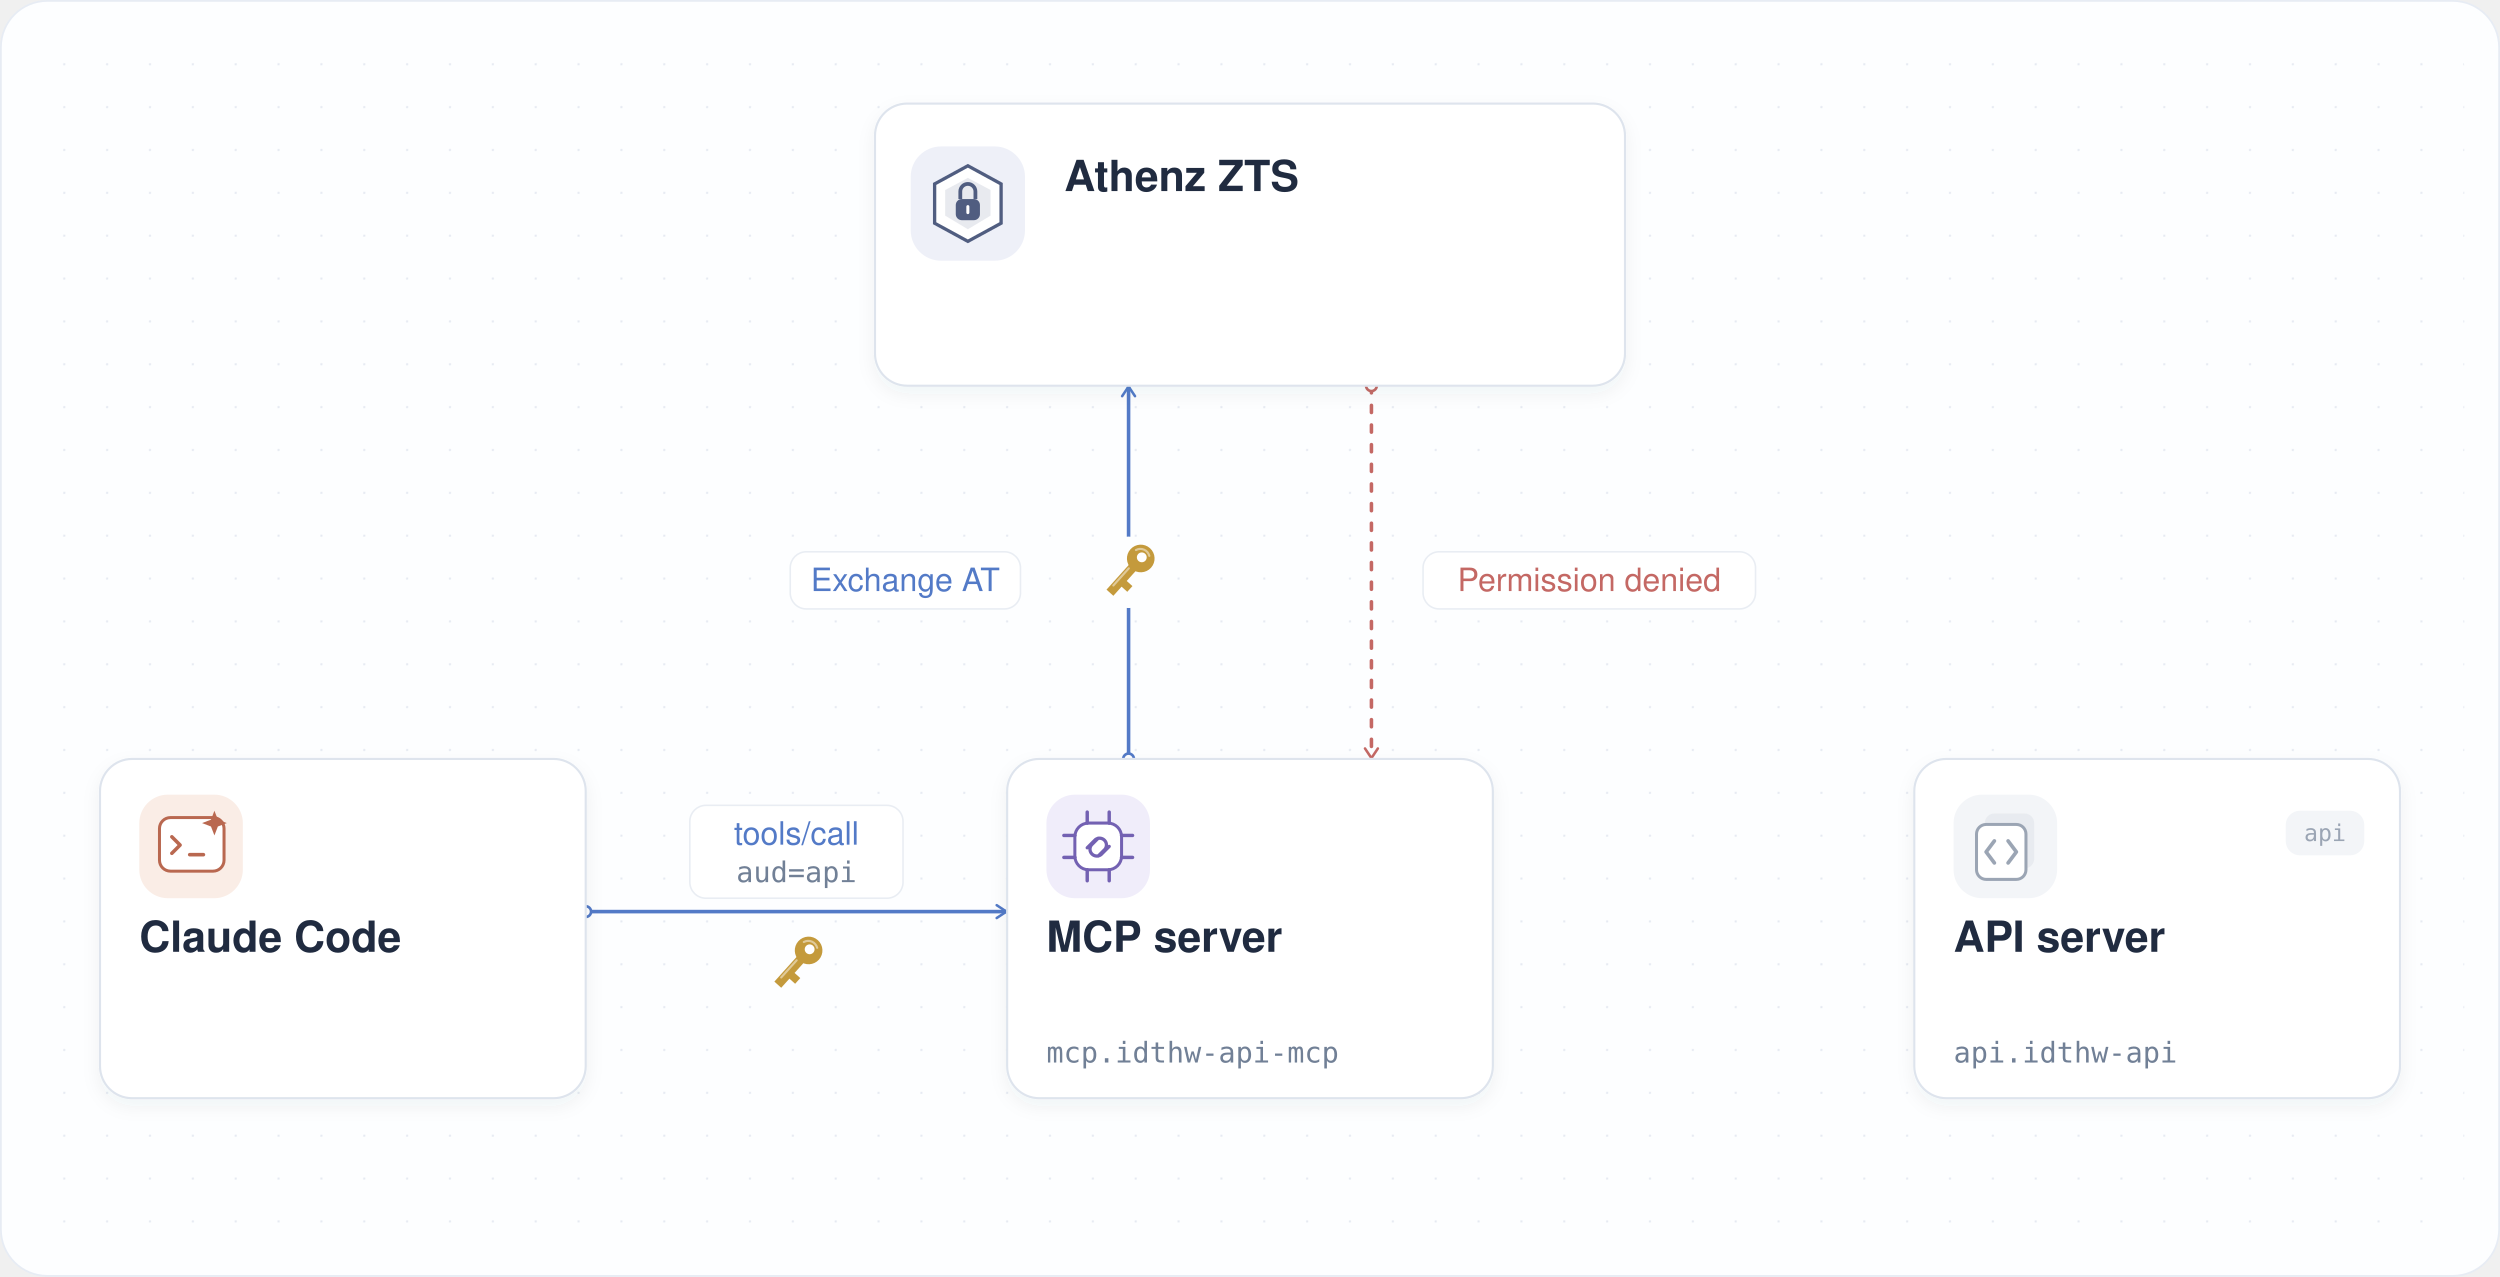
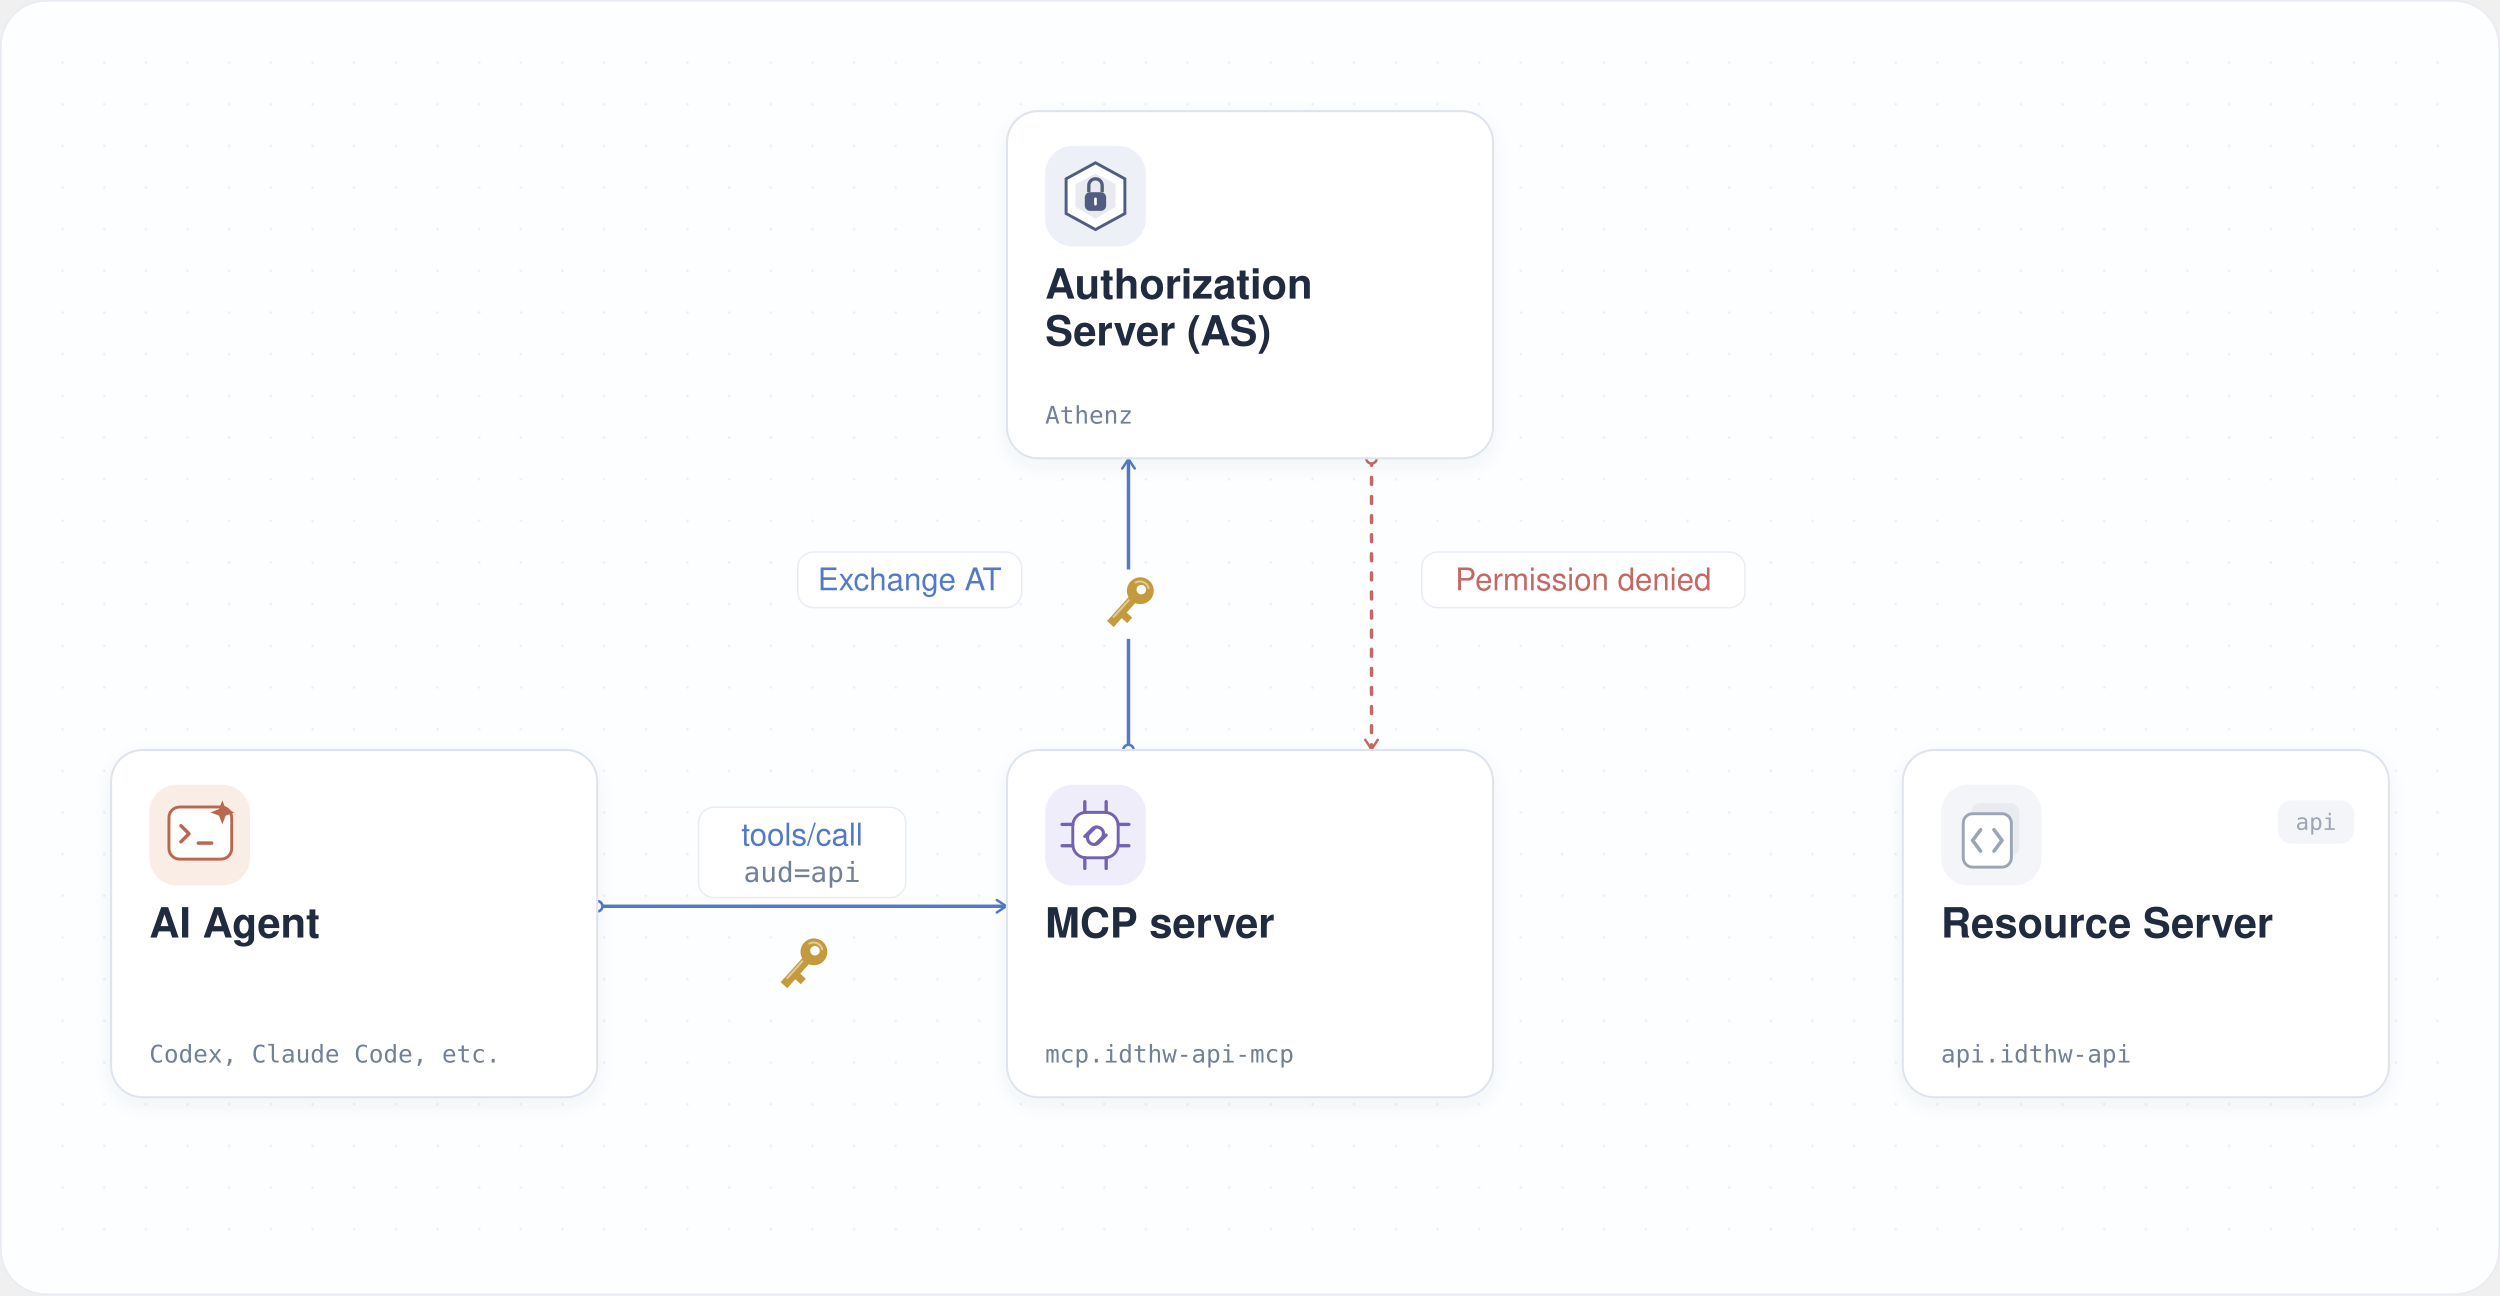
- <svg xmlns="http://www.w3.org/2000/svg" width="1400" height="715" viewBox="0 0 1400 715" role="img" aria-labelledby="title desc">
+ <svg xmlns="http://www.w3.org/2000/svg" width="1440" height="746" viewBox="0 0 1440 746" role="img" aria-labelledby="title desc">
  <defs>
    <marker id="arrow-blue" viewBox="0 0 10 10" refX="8.5" refY="5" markerWidth="9" markerHeight="9" markerUnits="userSpaceOnUse" orient="auto">
      <path d="m2 1 6 4-6 4" fill="none" stroke="#537AC7" stroke-width="1.6" stroke-linecap="round" stroke-linejoin="round" />
    </marker>
    <marker id="arrow-green" viewBox="0 0 10 10" refX="8.5" refY="5" markerWidth="9" markerHeight="9" markerUnits="userSpaceOnUse" orient="auto">
      <path d="m2 1 6 4-6 4" fill="none" stroke="#428B76" stroke-width="1.6" stroke-linecap="round" stroke-linejoin="round" />
    </marker>
    <marker id="arrow-red" viewBox="0 0 10 10" refX="8.5" refY="5" markerWidth="9" markerHeight="9" markerUnits="userSpaceOnUse" orient="auto">
      <path d="m2 1 6 4-6 4" fill="none" stroke="#C46864" stroke-width="1.6" stroke-linecap="round" stroke-linejoin="round" />
    </marker>
    <marker id="arrow-gray" viewBox="0 0 10 10" refX="8.5" refY="5" markerWidth="9" markerHeight="9" markerUnits="userSpaceOnUse" orient="auto">
      <path d="m2 1 6 4-6 4" fill="none" stroke="#8B96AA" stroke-width="1.6" stroke-linecap="round" stroke-linejoin="round" />
    </marker>
    <marker id="arrow-purple" viewBox="0 0 10 10" refX="8.5" refY="5" markerWidth="9" markerHeight="9" markerUnits="userSpaceOnUse" orient="auto">
      <path d="m2 1 6 4-6 4" fill="none" stroke="#8770B1" stroke-width="1.6" stroke-linecap="round" stroke-linejoin="round" />
    </marker>
    <g id="access-token-key" transform="rotate(42 22 22)">
      <path d="M19 15h6v12h5v5h-5v8h-6Z" fill="currentColor" />
      <circle cx="22" cy="10" r="9" fill="currentColor" />
      <circle cx="22" cy="9" r="3.2" fill="white" />
      <path d="M16 8a6 6 0 0 1 9-3M20.5 20v15" fill="none" stroke="white" stroke-opacity=".48" stroke-width="1.4" stroke-linecap="round" />
    </g>
    <filter id="card-shadow" x="-12%" y="-18%" width="124%" height="148%">
      <feDropShadow dx="0" dy="4" stdDeviation="5" flood-color="#253B68" flood-opacity=".055" />
    </filter>
    <pattern id="grid" width="24" height="24" patternUnits="userSpaceOnUse">
      <circle cx="12" cy="12" r=".7" fill="#C9D2E2" opacity=".38" />
    </pattern>
  </defs>
-   <rect x=".5" y=".5" width="1399" height="714" rx="26" fill="#FDFEFF" stroke="#E7ECF4" />
-   <rect x="20" y="20" width="1360" height="675" rx="18" fill="url(#grid)" />
+   <rect x=".5" y=".5" width="1439" height="745" rx="26" fill="#FDFEFF" stroke="#E7ECF4" />
+   <rect x="20" y="20" width="1400" height="706" rx="18" fill="url(#grid)" />
  <g font-family="Avenir Next, Avenir, Segoe UI, Helvetica, Arial, sans-serif">
-     <path d="M328 510.5 L564 510.5" fill="none" stroke="#537AC7" stroke-width="2" stroke-linecap="round" stroke-linejoin="round" marker-end="url(#arrow-blue)" />
-     <circle cx="328" cy="510.5" r="3" fill="white" stroke="#537AC7" stroke-width="1.5" />
-     <path d="M632 425 L632 216" fill="none" stroke="#537AC7" stroke-width="2" stroke-linecap="round" stroke-linejoin="round" marker-end="url(#arrow-blue)" />
-     <circle cx="632" cy="425" r="3" fill="white" stroke="#537AC7" stroke-width="1.5" />
-     <path d="M768 216 L768 425" fill="none" stroke="#C46864" stroke-width="2" stroke-linecap="round" stroke-linejoin="round" stroke-dasharray="4 7" marker-end="url(#arrow-red)" />
-     <circle cx="768" cy="216" r="3" fill="white" stroke="#C46864" stroke-width="1.5" />
+     <path d="M344 522 L580 522" fill="none" stroke="#537AC7" stroke-width="2" stroke-linecap="round" stroke-linejoin="round" marker-end="url(#arrow-blue)" />
+     <circle cx="344" cy="522" r="3" fill="white" stroke="#537AC7" stroke-width="1.5" />
+     <path d="M650 432 L650 264" fill="none" stroke="#537AC7" stroke-width="2" stroke-linecap="round" stroke-linejoin="round" marker-end="url(#arrow-blue)" />
+     <circle cx="650" cy="432" r="3" fill="white" stroke="#537AC7" stroke-width="1.5" />
+     <path d="M790 264 L790 432" fill="none" stroke="#C46864" stroke-width="2" stroke-linecap="round" stroke-linejoin="round" stroke-dasharray="4 7" marker-end="url(#arrow-red)" />
+     <circle cx="790" cy="264" r="3" fill="white" stroke="#C46864" stroke-width="1.5" />
    <g data-component="client">
-       <rect x="56" y="425" width="272" height="190" rx="18" fill="white" stroke="#DEE4ED" stroke-width="1.2" filter="url(#card-shadow)" />
-       <rect x="78" y="445" width="58" height="58" rx="16" fill="#FAEDE6" />
-       <g transform="translate(87 454) scale(0.7692308)" color="#B96850">
+       <rect x="64" y="432" width="280" height="200" rx="18" fill="white" stroke="#DEE4ED" stroke-width="1.2" filter="url(#card-shadow)" />
+       <rect x="86" y="452" width="58" height="58" rx="16" fill="#FAEDE6" />
+       <g transform="translate(95 461) scale(0.7692308)" color="#B96850">
        <rect x="3" y="5" width="47" height="39" rx="8" fill="white" stroke="currentColor" stroke-width="2.2" />
        <path d="m12 19 6 6-6 6m13 1h10" fill="none" stroke="currentColor" stroke-width="2.6" stroke-linecap="round" stroke-linejoin="round" />
        <path d="m43 0 2.5 6.5L52 9l-6.5 2.5L43 18l-2.5-6.5L34 9l6.5-2.5Z" fill="currentColor" />
      </g>
-       <text x="78" y="533" fill="#202B40" font-size="24" font-weight="600" text-anchor="start">Claude Code</text>
+       <text x="86" y="540" fill="#202B40" font-size="24" font-weight="600" text-anchor="start">AI Agent</text>
+       <text x="86" y="612" fill="#718096" font-size="14" font-weight="500" text-anchor="start" font-family="Menlo, Consolas, monospace">Codex, Claude Code, etc.</text>
    </g>
    <g data-component="mcp">
-       <rect x="564" y="425" width="272" height="190" rx="18" fill="white" stroke="#DEE4ED" stroke-width="1.2" filter="url(#card-shadow)" />
-       <rect x="586" y="445" width="58" height="58" rx="16" fill="#F0EDFA" />
-       <g transform="translate(595 454) scale(0.7692308)" color="#7361B2">
+       <rect x="580" y="432" width="280" height="200" rx="18" fill="white" stroke="#DEE4ED" stroke-width="1.2" filter="url(#card-shadow)" />
+       <rect x="602" y="452" width="58" height="58" rx="16" fill="#F0EDFA" />
+       <g transform="translate(611 461) scale(0.7692308)" color="#7361B2">
        <rect x="9" y="9" width="34" height="34" rx="10" fill="white" stroke="currentColor" stroke-width="2.2" />
        <path d="M18 1v8m16-8v8M18 43v8m16-8v8M1 18h8m-8 16h8m34-16h8m-8 16h8" stroke="currentColor" stroke-width="2.5" stroke-linecap="round" />
        <path d="m18 27 6-6a5 5 0 0 1 7 7l-5 5m8-7-6 6a5 5 0 0 1-7-7l5-5" fill="none" stroke="currentColor" stroke-width="2.4" stroke-linecap="round" />
      </g>
-       <text x="586" y="533" fill="#202B40" font-size="24" font-weight="600" text-anchor="start">MCP server</text>
-       <text x="586" y="595" fill="#718096" font-size="16" font-weight="500" text-anchor="start" font-family="Menlo, Consolas, monospace">mcp.idthw-api-mcp</text>
+       <text x="602" y="540" fill="#202B40" font-size="24" font-weight="600" text-anchor="start">MCP server</text>
+       <text x="602" y="612" fill="#718096" font-size="14" font-weight="500" text-anchor="start" font-family="Menlo, Consolas, monospace">mcp.idthw-api-mcp</text>
    </g>
    <g data-component="api">
-       <rect x="1072" y="425" width="272" height="190" rx="18" fill="white" stroke="#DEE4ED" stroke-width="1.2" filter="url(#card-shadow)" />
-       <rect x="1094" y="445" width="58" height="58" rx="16" fill="#F3F5F8" />
-       <g transform="translate(1103 454) scale(0.7692308)" color="#9BA5B4">
+       <rect x="1096" y="432" width="280" height="200" rx="18" fill="white" stroke="#DEE4ED" stroke-width="1.2" filter="url(#card-shadow)" />
+       <rect x="1118" y="452" width="58" height="58" rx="16" fill="#F3F5F8" />
+       <g transform="translate(1127 461) scale(0.7692308)" color="#9BA5B4">
        <rect x="11" y="2" width="36" height="40" rx="7" fill="currentColor" opacity=".12" />
        <rect x="5" y="10" width="36" height="40" rx="7" fill="white" stroke="currentColor" stroke-width="2.2" />
        <path d="m18 22-6 8 6 8m10-16 6 8-6 8" fill="none" stroke="currentColor" stroke-width="2.7" stroke-linecap="round" stroke-linejoin="round" />
      </g>
-       <rect x="1280" y="454" width="44" height="25" rx="8" fill="#F3F5F8" />
-       <text x="1302" y="471" fill="#9BA5B4" font-size="13" font-weight="500" text-anchor="middle" font-family="Menlo, Consolas, monospace">api</text>
-       <text x="1094" y="533" fill="#202B40" font-size="24" font-weight="600" text-anchor="start">API server</text>
-       <text x="1094" y="595" fill="#718096" font-size="16" font-weight="500" text-anchor="start" font-family="Menlo, Consolas, monospace">api.idthw-api</text>
+       <rect x="1312" y="461" width="44" height="25" rx="8" fill="#F3F5F8" />
+       <text x="1334" y="478" fill="#9BA5B4" font-size="13" font-weight="500" text-anchor="middle" font-family="Menlo, Consolas, monospace">api</text>
+       <text x="1118" y="540" fill="#202B40" font-size="24" font-weight="600" text-anchor="start">Resource Server</text>
+       <text x="1118" y="612" fill="#718096" font-size="14" font-weight="500" text-anchor="start" font-family="Menlo, Consolas, monospace">api.idthw-api</text>
    </g>
-     <g data-component="zts">
-       <rect x="490" y="58" width="420" height="158" rx="18" fill="white" stroke="#DEE4ED" stroke-width="1.2" filter="url(#card-shadow)" />
-       <rect x="510" y="82" width="64" height="64" rx="17" fill="#EEF0F8" />
-       <g transform="translate(520 92) scale(0.8461538)" color="#505D80">
+     <g data-component="as">
+       <rect x="580" y="64" width="280" height="200" rx="18" fill="white" stroke="#DEE4ED" stroke-width="1.2" filter="url(#card-shadow)" />
+       <rect x="602" y="84" width="58" height="58" rx="16" fill="#EEF0F8" />
+       <g transform="translate(611 93) scale(0.7692308)" color="#505D80">
        <path d="m26 1 22 12v26L26 51 4 39V13Z" fill="white" stroke="currentColor" stroke-width="2.2" />
        <path d="m26 9 15 8v17L26 43l-15-9V17Z" fill="currentColor" opacity=".13" />
        <rect x="18" y="23" width="16" height="14" rx="4" fill="currentColor" />
        <path d="M21 23v-5a5 5 0 0 1 10 0v5" fill="none" stroke="currentColor" stroke-width="2.5" />
        <path d="M26 28v4" stroke="white" stroke-width="2" stroke-linecap="round" />
      </g>
-       <text x="596" y="107" fill="#202B40" font-size="24" font-weight="600" text-anchor="start">Athenz ZTS</text>
+       <text x="602" y="172" fill="#202B40" font-size="24" font-weight="600" text-anchor="start">Authorization</text>
+       <text x="602" y="199" fill="#202B40" font-size="24" font-weight="600" text-anchor="start">Server (AS)</text>
+       <text x="602" y="244" fill="#718096" font-size="14" font-weight="500" text-anchor="start" font-family="Menlo, Consolas, monospace">Athenz</text>
    </g>
    <g>
-       <rect x="386.3" y="451" width="119.4" height="52" rx="9" fill="#FFFFFF" stroke="#E9EDF3" stroke-width=".9" />
-       <text x="446" y="473" fill="#537AC7" font-size="18" font-weight="500" text-anchor="middle">tools/call</text>
-       <text x="446" y="494" fill="#718096" font-size="16" font-weight="500" text-anchor="middle" font-family="Menlo, Consolas, monospace">aud=api</text>
+       <rect x="402.3" y="465" width="119.4" height="52" rx="9" fill="#FFFFFF" stroke="#E9EDF3" stroke-width=".9" />
+       <text x="462" y="487" fill="#537AC7" font-size="18" font-weight="500" text-anchor="middle">tools/call</text>
+       <text x="462" y="508" fill="#718096" font-size="16" font-weight="500" text-anchor="middle" font-family="Menlo, Consolas, monospace">aud=api</text>
    </g>
    <g data-token-kind="access" aria-label="Access token">
-       <circle cx="446" cy="540" r="20" fill="#FDFEFF" />
-       <use href="#access-token-key" transform="translate(427 521) scale(.86)" color="#C49A3C" />
+       <circle cx="462" cy="556" r="20" fill="#FDFEFF" />
+       <use href="#access-token-key" transform="translate(443 537) scale(.86)" color="#C49A3C" />
    </g>
    <g>
-       <rect x="442.53" y="309" width="128.94" height="32" rx="9" fill="#FFFFFF" stroke="#E9EDF3" stroke-width=".9" />
-       <text x="507" y="331" fill="#537AC7" font-size="18" font-weight="500" text-anchor="middle">Exchange AT</text>
+       <rect x="459.53" y="318" width="128.94" height="32" rx="9" fill="#FFFFFF" stroke="#E9EDF3" stroke-width=".9" />
+       <text x="524" y="340" fill="#537AC7" font-size="18" font-weight="500" text-anchor="middle">Exchange AT</text>
    </g>
    <g data-token-kind="access" aria-label="Access token">
-       <circle cx="632" cy="320.5" r="20" fill="#FDFEFF" />
-       <use href="#access-token-key" transform="translate(613 301.5) scale(.86)" color="#C49A3C" />
+       <circle cx="650" cy="348" r="20" fill="#FDFEFF" />
+       <use href="#access-token-key" transform="translate(631 329) scale(.86)" color="#C49A3C" />
    </g>
    <g>
-       <rect x="796.91" y="309" width="186.18" height="32" rx="9" fill="#FFFFFF" stroke="#E9EDF3" stroke-width=".9" />
-       <text x="890" y="331" fill="#C46864" font-size="18" font-weight="500" text-anchor="middle">Permission denied</text>
+       <rect x="818.91" y="318" width="186.18" height="32" rx="9" fill="#FFFFFF" stroke="#E9EDF3" stroke-width=".9" />
+       <text x="912" y="340" fill="#C46864" font-size="18" font-weight="500" text-anchor="middle">Permission denied</text>
    </g>
  </g>
</svg>
